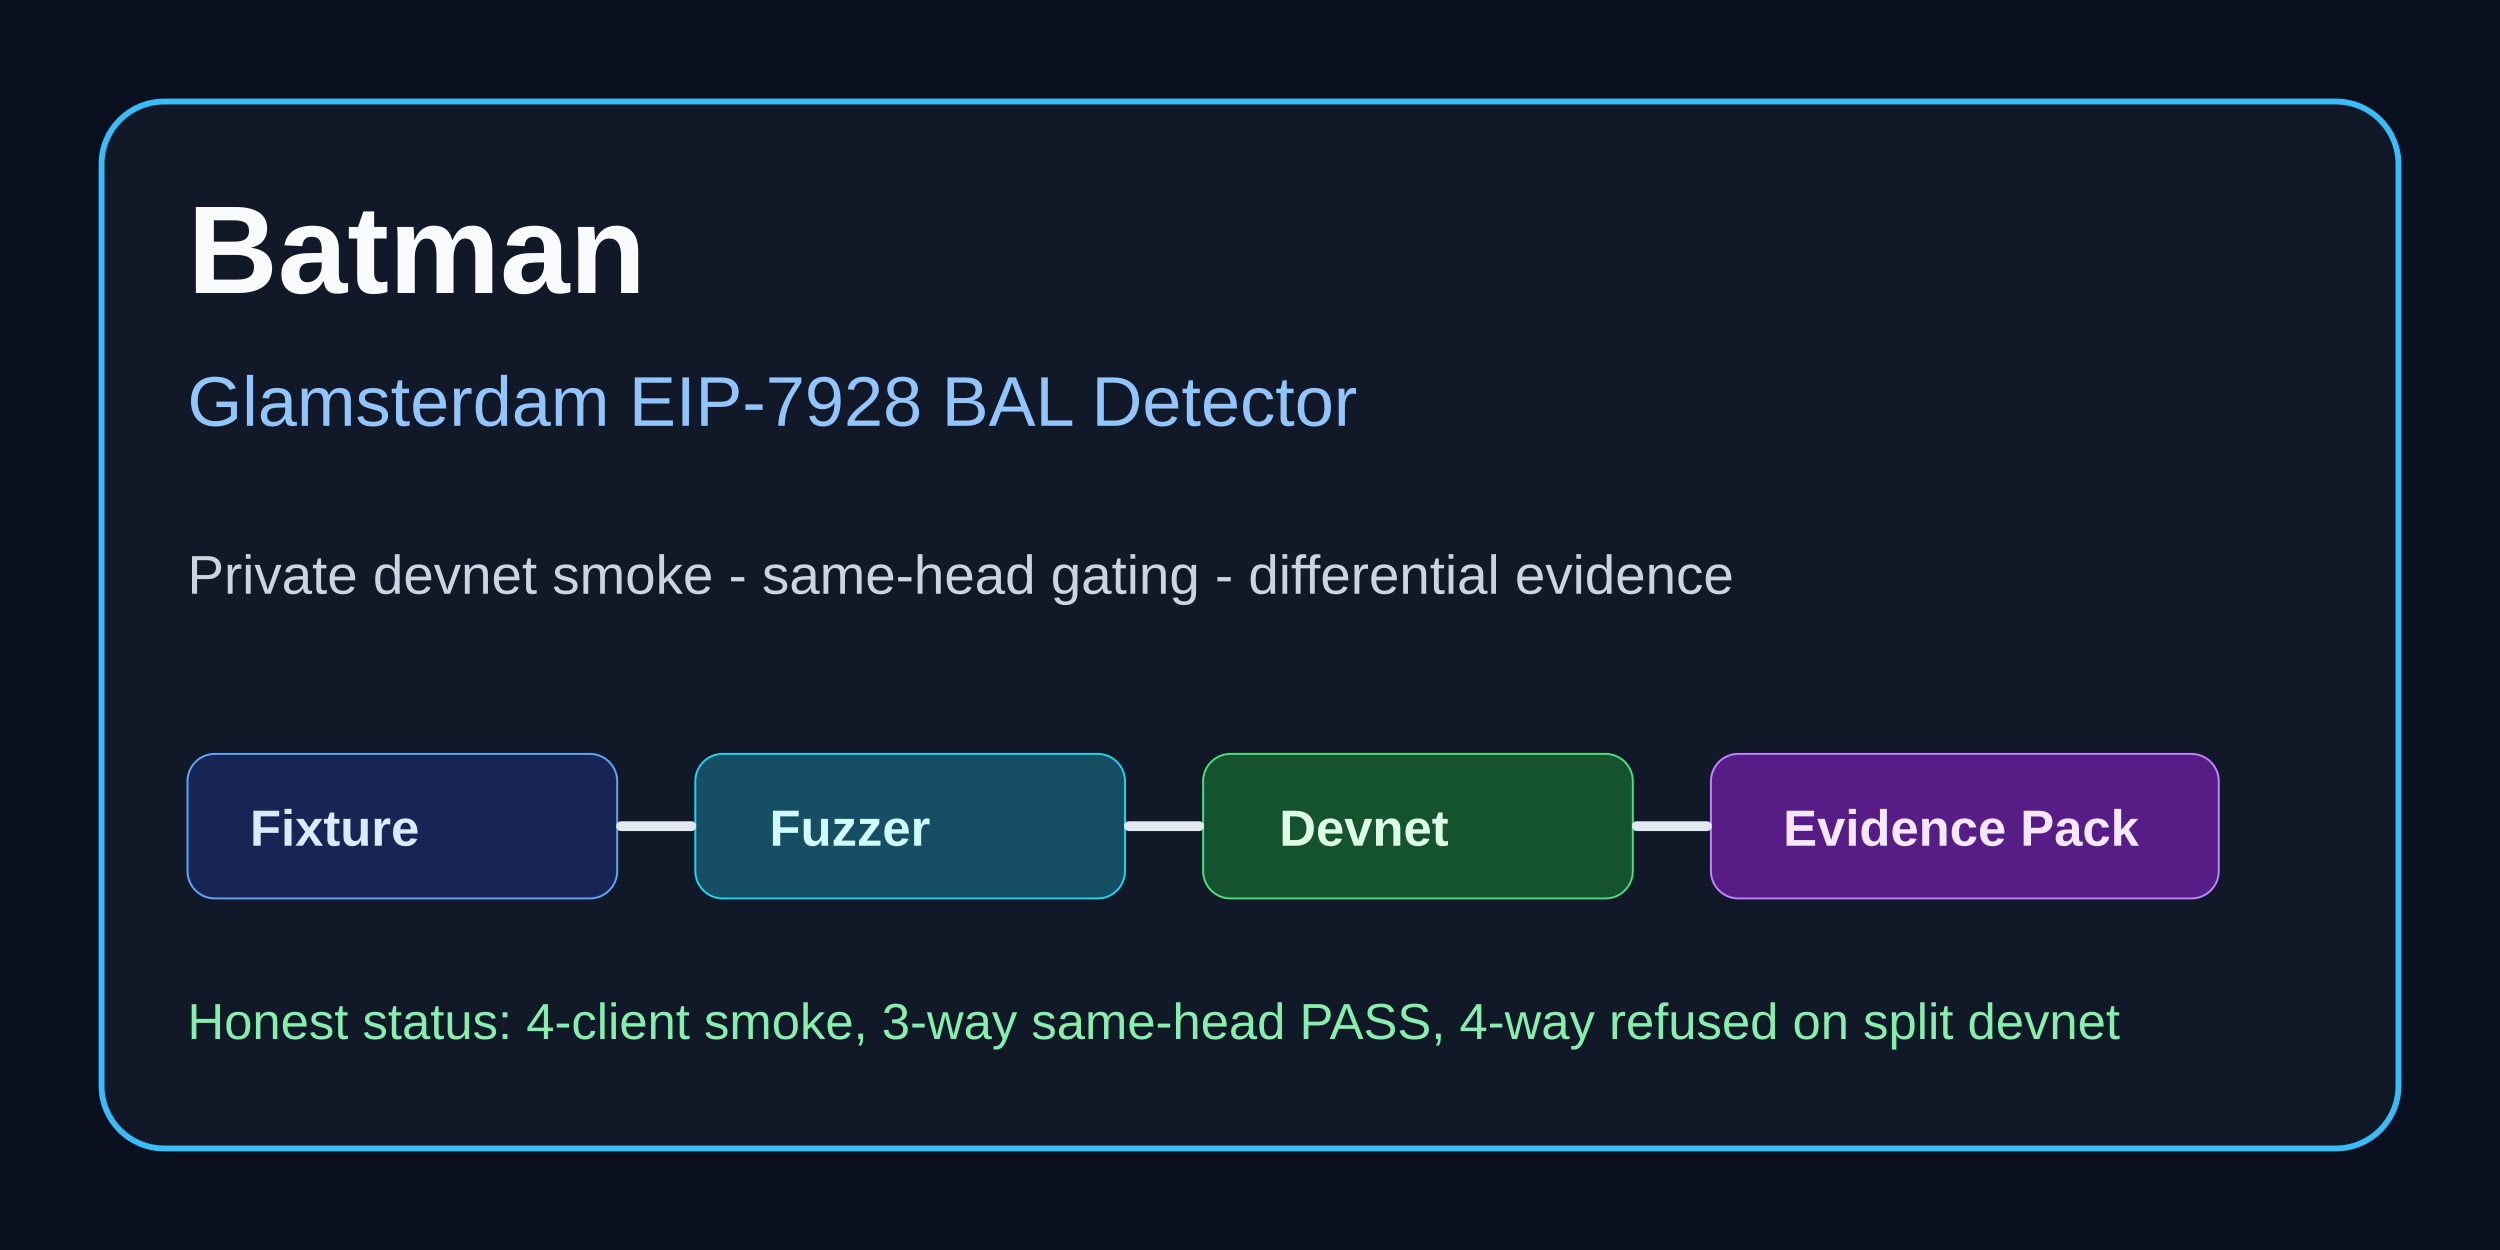
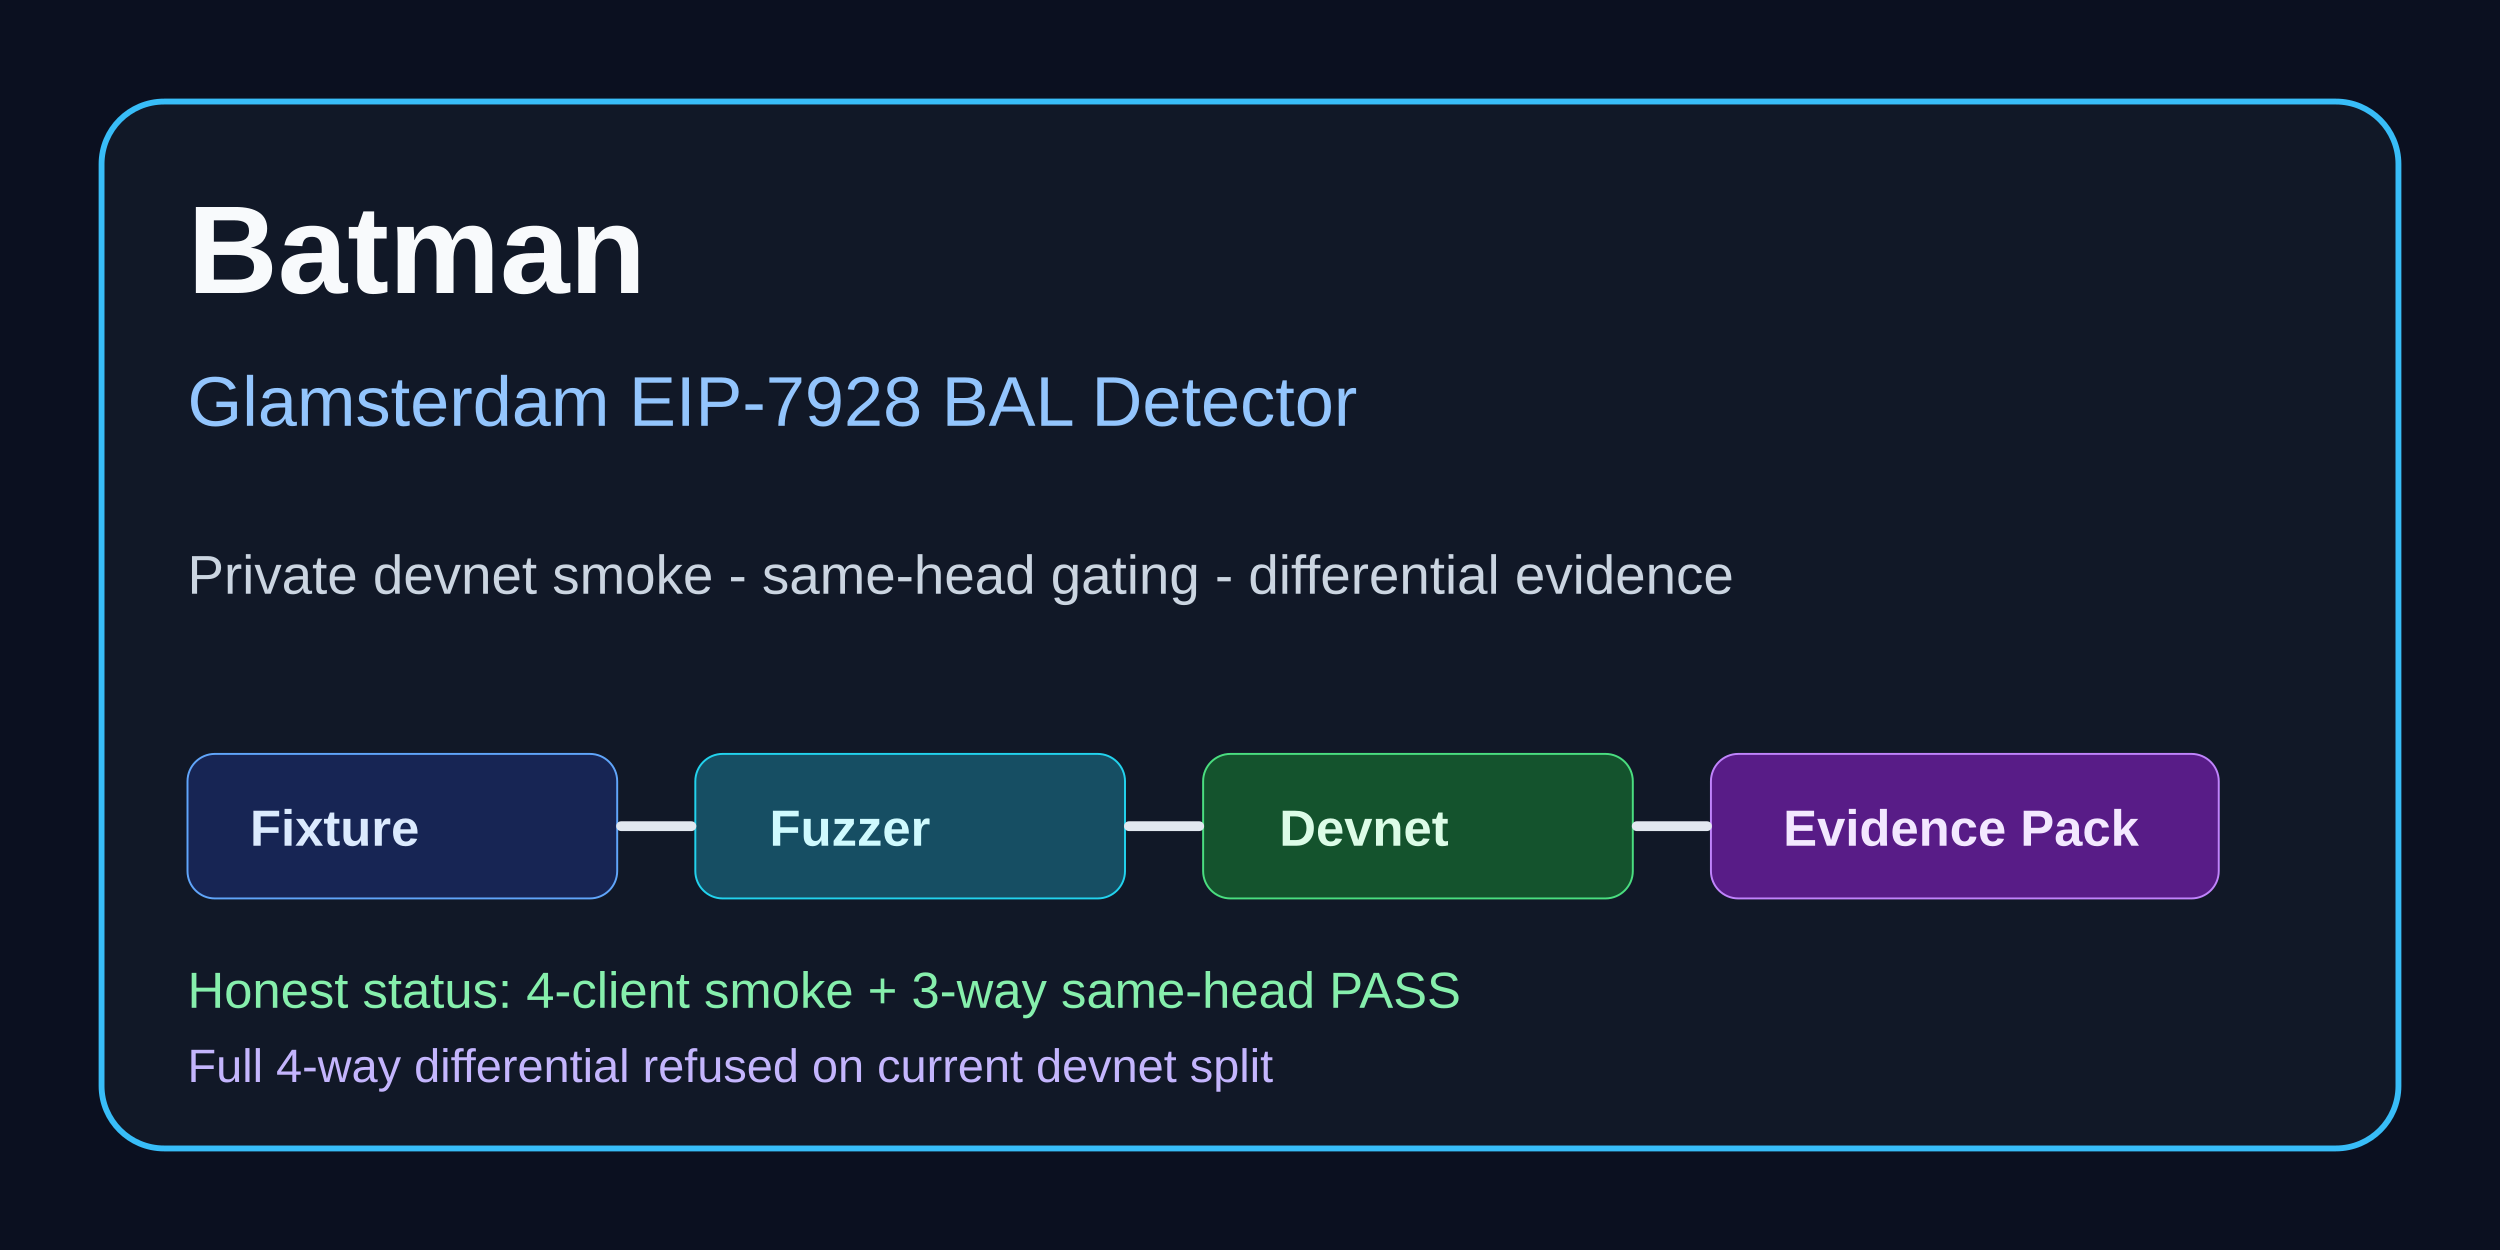
<svg xmlns="http://www.w3.org/2000/svg" width="1280" height="640" viewBox="0 0 1280 640" role="img" aria-labelledby="title desc">
  <rect width="1280" height="640" fill="#0b1020" />
  <rect x="52" y="52" width="1176" height="536" rx="32" fill="#111827" stroke="#38bdf8" stroke-width="3" />
  <text x="96" y="150" fill="#f8fafc" font-family="Segoe UI, Arial, sans-serif" font-size="64" font-weight="700">Batman</text>
  <text x="96" y="218" fill="#93c5fd" font-family="Segoe UI, Arial, sans-serif" font-size="36">Glamsterdam EIP-7928 BAL Detector</text>
  <text x="96" y="304" fill="#cbd5e1" font-family="Segoe UI, Arial, sans-serif" font-size="28">Private devnet smoke - same-head gating - differential evidence</text>
  <g font-family="Segoe UI, Arial, sans-serif" font-size="26" font-weight="600">
    <rect x="96" y="386" width="220" height="74" rx="14" fill="#172554" stroke="#60a5fa" />
    <text x="128" y="433" fill="#dbeafe">Fixture</text>
    <rect x="356" y="386" width="220" height="74" rx="14" fill="#164e63" stroke="#22d3ee" />
    <text x="394" y="433" fill="#cffafe">Fuzzer</text>
    <rect x="616" y="386" width="220" height="74" rx="14" fill="#14532d" stroke="#4ade80" />
    <text x="655" y="433" fill="#dcfce7">Devnet</text>
    <rect x="876" y="386" width="260" height="74" rx="14" fill="#581c87" stroke="#c084fc" />
    <text x="913" y="433" fill="#f3e8ff">Evidence Pack</text>
  </g>
  <path d="M318 423h36M578 423h36M838 423h36" stroke="#e2e8f0" stroke-width="5" stroke-linecap="round" />
-   <text x="96" y="532" fill="#86efac" font-family="Segoe UI, Arial, sans-serif" font-size="26">Honest status: 4-client smoke, 3-way same-head PASS, 4-way refused on split devnet</text>
+   <text x="96" y="516" fill="#86efac" font-family="Segoe UI, Arial, sans-serif" font-size="26">Honest status: 4-client smoke + 3-way same-head PASS</text>
+   <text x="96" y="554" fill="#c4b5fd" font-family="Segoe UI, Arial, sans-serif" font-size="24">Full 4-way differential refused on current devnet split</text>
</svg>
